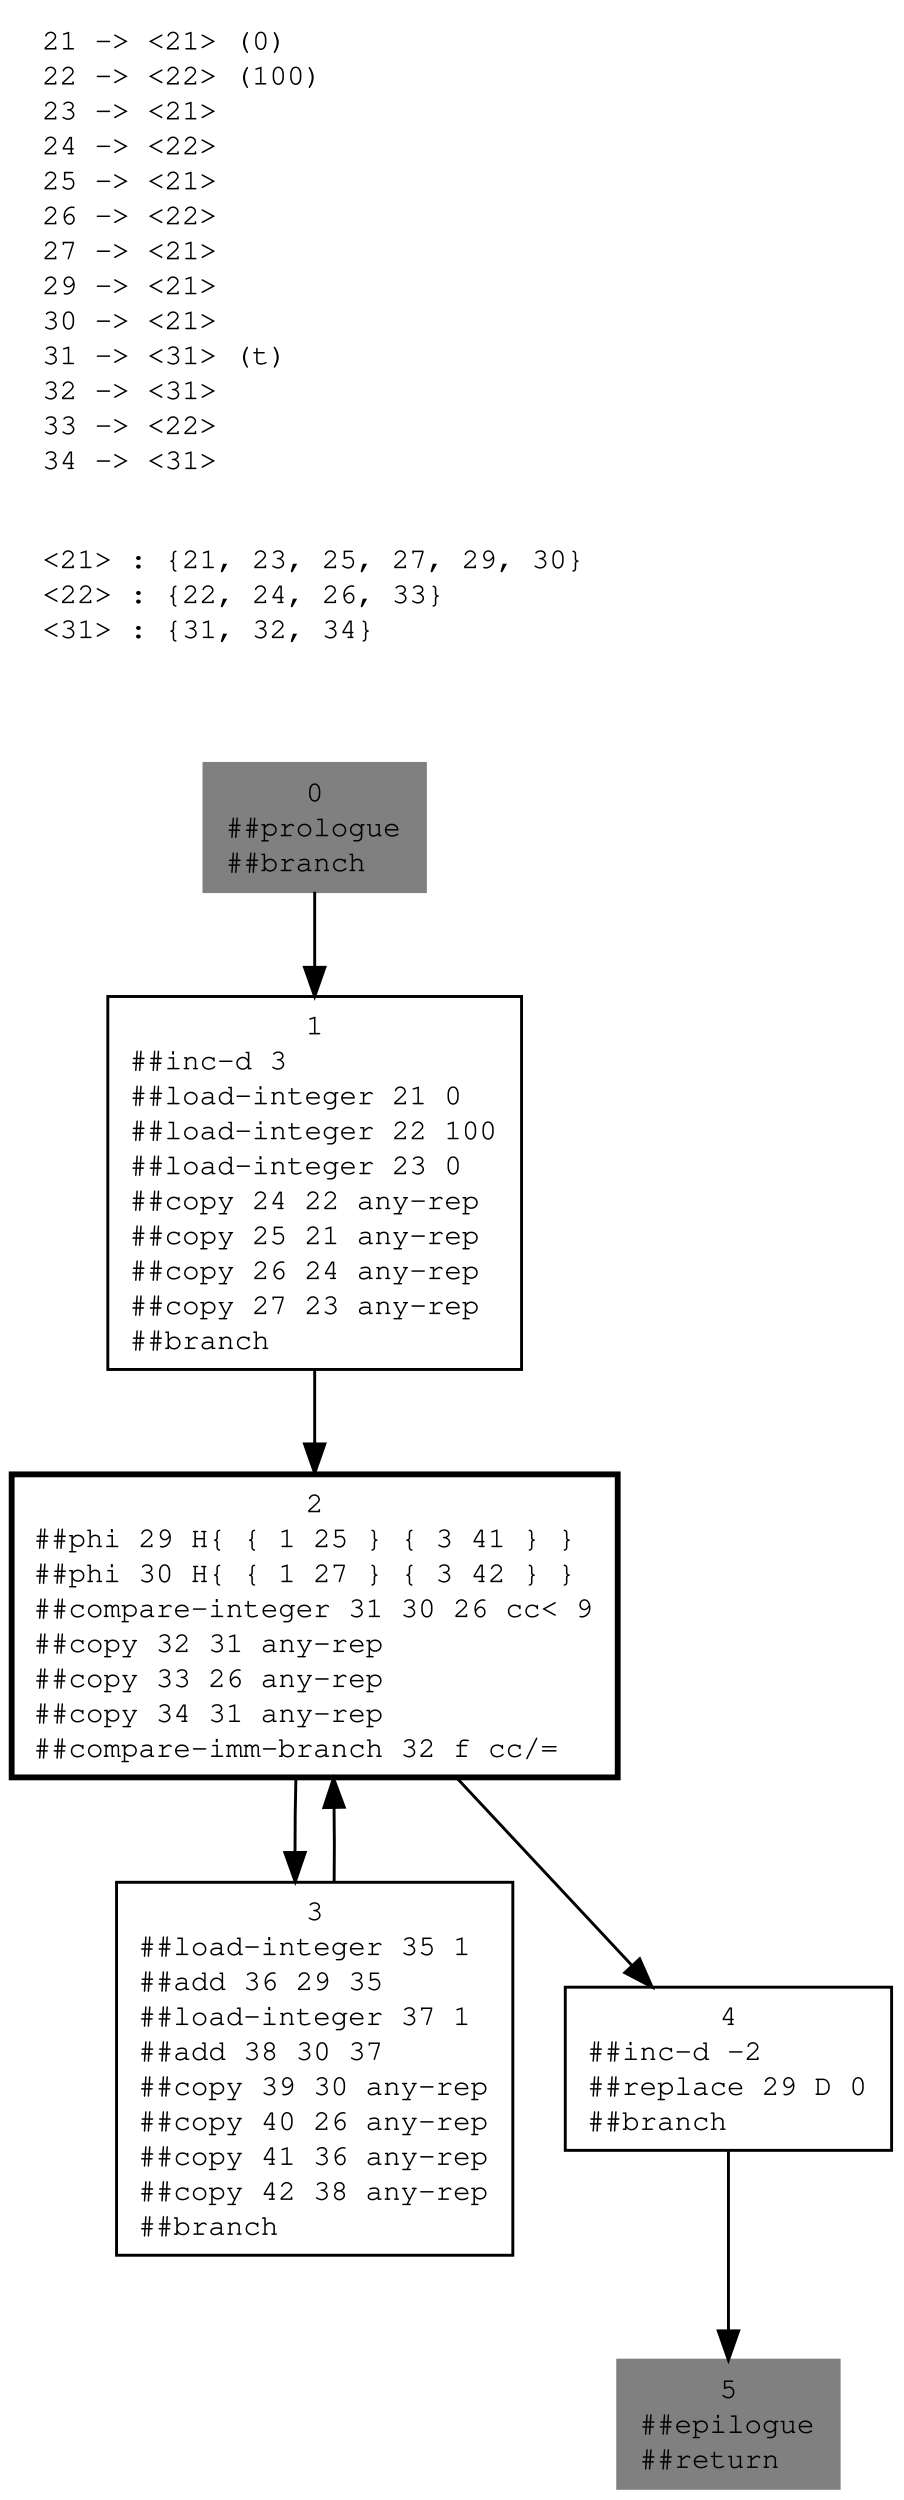
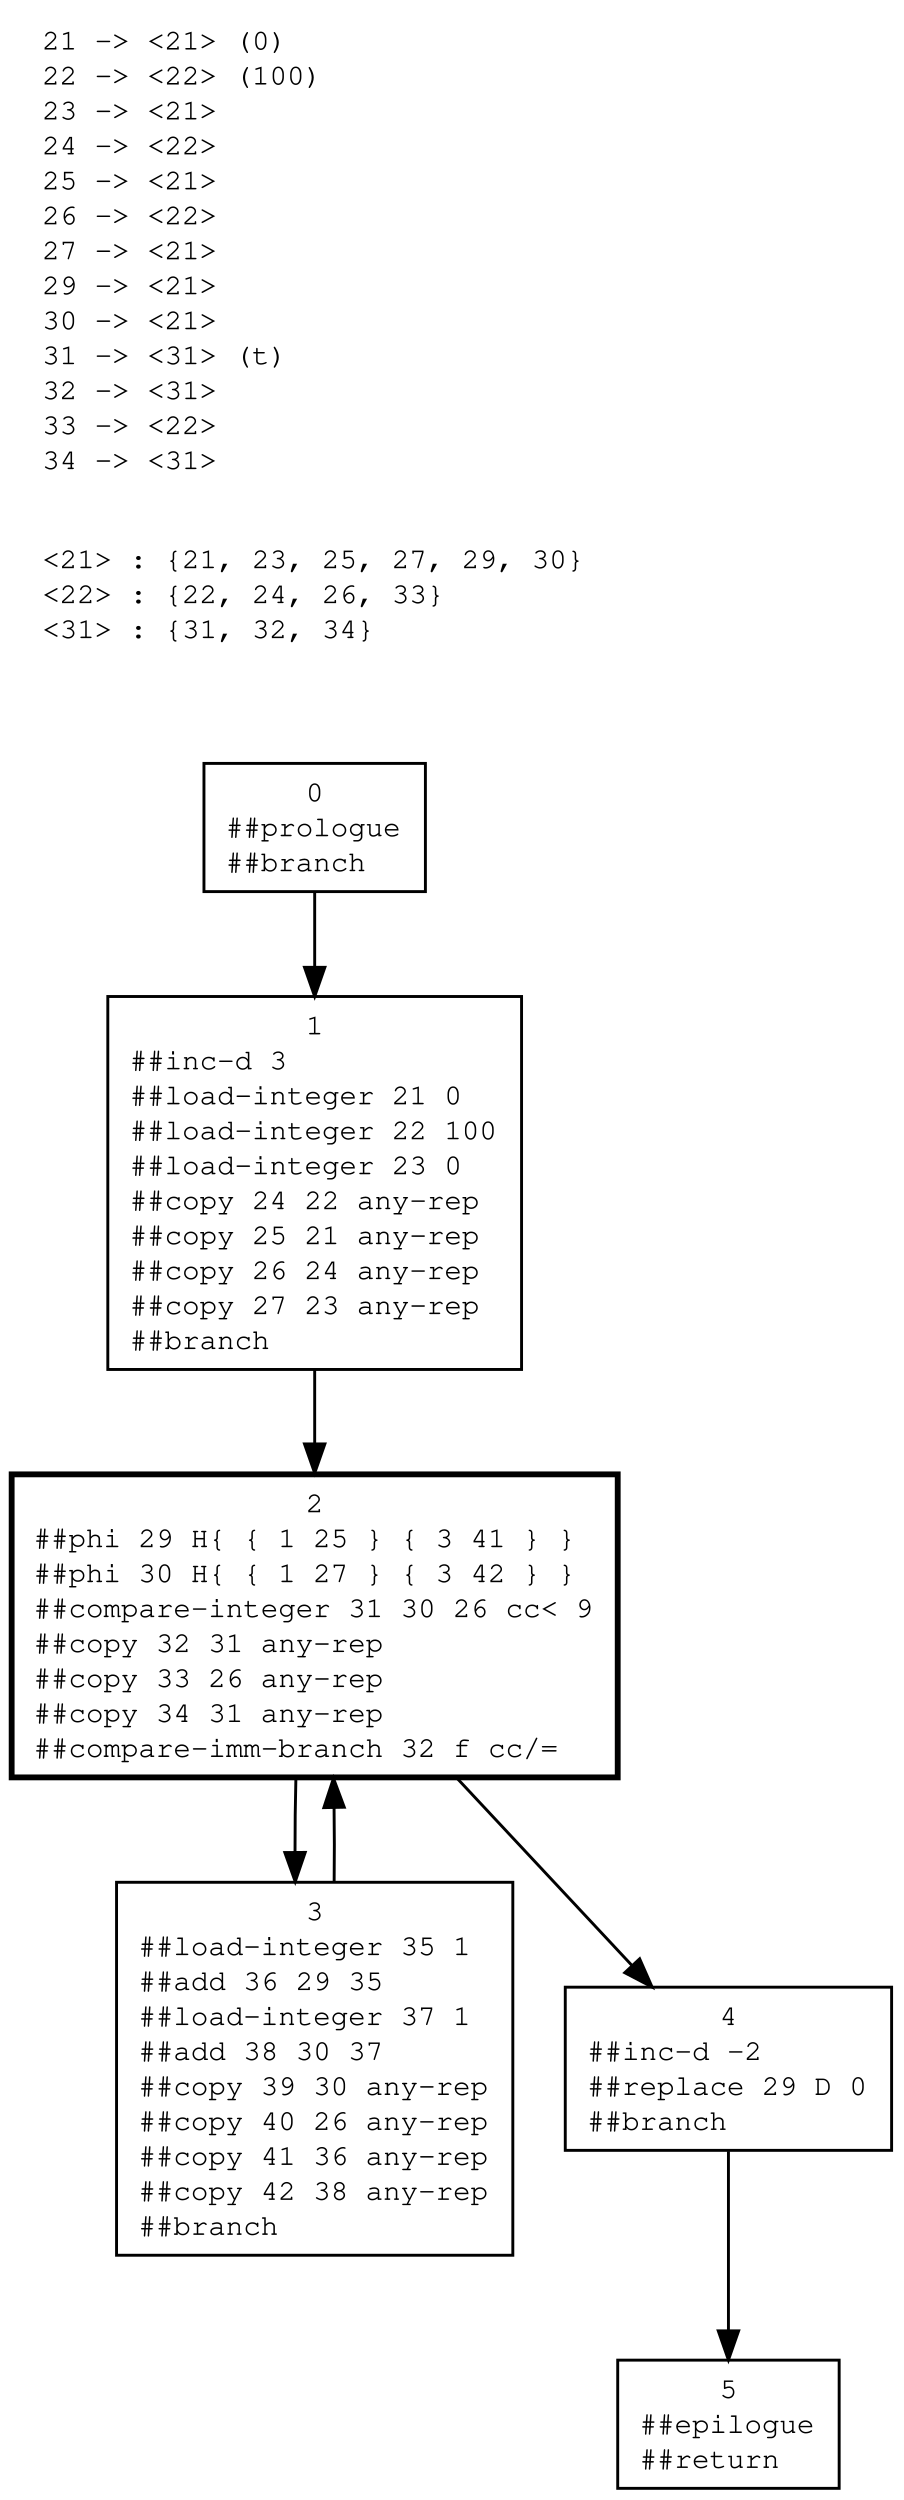
<svg xmlns="http://www.w3.org/2000/svg" width="310pt" height="858pt" viewBox="0.00 0.00 310.00 858.00">
  <g id="graph1" class="graph" transform="scale(1 1) rotate(0) translate(4 854)">
    <polygon fill="white" stroke="white" points="-4,5 -4,-854 307,-854 307,5 -4,5" />
    <g id="node1" class="node">
-       <polygon fill="grey" stroke="grey" points="142,-592 66,-592 66,-548 142,-548 142,-592" />
+       <polygon fill="none" stroke="black" points="142,-592 66,-592 66,-548 142,-548 142,-592" />
      <text text-anchor="middle" x="104" y="-579" font-family="Courier,monospace" font-size="10.00">0</text>
      <text text-anchor="start" x="73.5" y="-567" font-family="Courier,monospace" font-size="10.00">##prologue</text>
      <text text-anchor="start" x="73.5" y="-555" font-family="Courier,monospace" font-size="10.00">##branch</text>
    </g>
    <g id="node2" class="node">
      <polygon fill="none" stroke="black" points="175,-512 33,-512 33,-384 175,-384 175,-512" />
      <text text-anchor="middle" x="104" y="-499" font-family="Courier,monospace" font-size="10.00">1</text>
      <text text-anchor="start" x="40.5" y="-487" font-family="Courier,monospace" font-size="10.00">##inc-d 3</text>
      <text text-anchor="start" x="40.5" y="-475" font-family="Courier,monospace" font-size="10.00">##load-integer 21 0</text>
      <text text-anchor="start" x="40.5" y="-463" font-family="Courier,monospace" font-size="10.00">##load-integer 22 100</text>
      <text text-anchor="start" x="40.5" y="-451" font-family="Courier,monospace" font-size="10.00">##load-integer 23 0</text>
      <text text-anchor="start" x="40.5" y="-439" font-family="Courier,monospace" font-size="10.00">##copy 24 22 any-rep</text>
      <text text-anchor="start" x="40.5" y="-427" font-family="Courier,monospace" font-size="10.00">##copy 25 21 any-rep</text>
      <text text-anchor="start" x="40.5" y="-415" font-family="Courier,monospace" font-size="10.00">##copy 26 24 any-rep</text>
      <text text-anchor="start" x="40.5" y="-403" font-family="Courier,monospace" font-size="10.00">##copy 27 23 any-rep</text>
      <text text-anchor="start" x="40.5" y="-391" font-family="Courier,monospace" font-size="10.00">##branch</text>
    </g>
    <g id="edge1" class="edge">
      <path fill="none" stroke="black" d="M104,-547.907C104,-540.393 104,-531.528 104,-522.232" />
      <polygon fill="black" stroke="black" points="107.5,-522.02 104,-512.02 100.5,-522.02 107.5,-522.02" />
    </g>
    <g id="node3" class="node">
      <polygon fill="none" stroke="black" stroke-width="2" points="208,-348 5.91818e-14,-348 1.67505e-14,-244 208,-244 208,-348" />
      <text text-anchor="middle" x="104" y="-335" font-family="Courier,monospace" font-size="10.00">2</text>
      <text text-anchor="start" x="7.5" y="-323" font-family="Courier,monospace" font-size="10.00">##phi 29 H{ { 1 25 } { 3 41 } }</text>
      <text text-anchor="start" x="7.5" y="-311" font-family="Courier,monospace" font-size="10.00">##phi 30 H{ { 1 27 } { 3 42 } }</text>
      <text text-anchor="start" x="7.5" y="-299" font-family="Courier,monospace" font-size="10.00">##compare-integer 31 30 26 cc&lt; 9</text>
      <text text-anchor="start" x="7.5" y="-287" font-family="Courier,monospace" font-size="10.00">##copy 32 31 any-rep</text>
      <text text-anchor="start" x="7.5" y="-275" font-family="Courier,monospace" font-size="10.00">##copy 33 26 any-rep</text>
      <text text-anchor="start" x="7.5" y="-263" font-family="Courier,monospace" font-size="10.00">##copy 34 31 any-rep</text>
      <text text-anchor="start" x="7.5" y="-251" font-family="Courier,monospace" font-size="10.00">##compare-imm-branch 32 f cc/=</text>
    </g>
    <g id="edge2" class="edge">
      <path fill="none" stroke="black" d="M104,-383.979C104,-375.557 104,-366.935 104,-358.538" />
      <polygon fill="black" stroke="black" points="107.5,-358.438 104,-348.438 100.5,-358.438 107.5,-358.438" />
    </g>
    <g id="node4" class="node">
      <polygon fill="none" stroke="black" points="172,-208 36,-208 36,-80 172,-80 172,-208" />
      <text text-anchor="middle" x="104" y="-195" font-family="Courier,monospace" font-size="10.00">3</text>
      <text text-anchor="start" x="43.5" y="-183" font-family="Courier,monospace" font-size="10.00">##load-integer 35 1</text>
      <text text-anchor="start" x="43.5" y="-171" font-family="Courier,monospace" font-size="10.00">##add 36 29 35</text>
      <text text-anchor="start" x="43.5" y="-159" font-family="Courier,monospace" font-size="10.00">##load-integer 37 1</text>
      <text text-anchor="start" x="43.5" y="-147" font-family="Courier,monospace" font-size="10.00">##add 38 30 37</text>
      <text text-anchor="start" x="43.5" y="-135" font-family="Courier,monospace" font-size="10.00">##copy 39 30 any-rep</text>
      <text text-anchor="start" x="43.5" y="-123" font-family="Courier,monospace" font-size="10.00">##copy 40 26 any-rep</text>
      <text text-anchor="start" x="43.5" y="-111" font-family="Courier,monospace" font-size="10.00">##copy 41 36 any-rep</text>
      <text text-anchor="start" x="43.5" y="-99" font-family="Courier,monospace" font-size="10.00">##copy 42 38 any-rep</text>
      <text text-anchor="start" x="43.5" y="-87" font-family="Courier,monospace" font-size="10.00">##branch</text>
    </g>
    <g id="edge3" class="edge">
      <path fill="none" stroke="black" d="M97.55,-243.69C97.336,-235.481 97.236,-226.862 97.251,-218.273" />
      <polygon fill="black" stroke="black" points="100.752,-218.254 97.323,-208.229 93.752,-218.204 100.752,-218.254" />
    </g>
    <g id="node5" class="node">
      <polygon fill="none" stroke="black" points="302,-172 190,-172 190,-116 302,-116 302,-172" />
      <text text-anchor="middle" x="246" y="-159" font-family="Courier,monospace" font-size="10.00">4</text>
      <text text-anchor="start" x="197.5" y="-147" font-family="Courier,monospace" font-size="10.00">##inc-d -2</text>
      <text text-anchor="start" x="197.5" y="-135" font-family="Courier,monospace" font-size="10.00">##replace 29 D 0</text>
      <text text-anchor="start" x="197.5" y="-123" font-family="Courier,monospace" font-size="10.00">##branch</text>
    </g>
    <g id="edge4" class="edge">
      <path fill="none" stroke="black" d="M152.868,-243.69C172.699,-222.463 195.089,-198.496 212.945,-179.382" />
      <polygon fill="black" stroke="black" points="215.531,-181.742 219.8,-172.045 210.416,-176.963 215.531,-181.742" />
    </g>
    <g id="edge5" class="edge">
      <path fill="none" stroke="black" d="M110.678,-208.229C110.782,-216.636 110.774,-225.24 110.653,-233.615" />
      <polygon fill="black" stroke="black" points="107.152,-233.622 110.45,-243.69 114.151,-233.763 107.152,-233.622" />
    </g>
    <g id="node6" class="node">
-       <polygon fill="grey" stroke="grey" points="284,-44 208,-44 208,-1.42109e-14 284,-0 284,-44" />
+       <polygon fill="none" stroke="black" points="284,-44 208,-44 208,-1.42109e-14 284,-0 284,-44" />
      <text text-anchor="middle" x="246" y="-31" font-family="Courier,monospace" font-size="10.00">5</text>
      <text text-anchor="start" x="215.5" y="-19" font-family="Courier,monospace" font-size="10.00">##epilogue</text>
      <text text-anchor="start" x="215.5" y="-7" font-family="Courier,monospace" font-size="10.00">##return</text>
    </g>
    <g id="edge6" class="edge">
      <path fill="none" stroke="black" d="M246,-115.704C246,-97.293 246,-73.237 246,-54.11" />
      <polygon fill="black" stroke="black" points="249.5,-54.058 246,-44.058 242.5,-54.058 249.5,-54.058" />
    </g>
    <g id="node7" class="node">
      <text text-anchor="start" x="10.5" y="-837" font-family="Courier,monospace" font-size="10.00">21 -&gt; &lt;21&gt; (0)</text>
      <text text-anchor="start" x="10.5" y="-825" font-family="Courier,monospace" font-size="10.00">22 -&gt; &lt;22&gt; (100)</text>
      <text text-anchor="start" x="10.5" y="-813" font-family="Courier,monospace" font-size="10.00">23 -&gt; &lt;21&gt;</text>
      <text text-anchor="start" x="10.5" y="-801" font-family="Courier,monospace" font-size="10.00">24 -&gt; &lt;22&gt;</text>
      <text text-anchor="start" x="10.5" y="-789" font-family="Courier,monospace" font-size="10.00">25 -&gt; &lt;21&gt;</text>
      <text text-anchor="start" x="10.5" y="-777" font-family="Courier,monospace" font-size="10.00">26 -&gt; &lt;22&gt;</text>
      <text text-anchor="start" x="10.5" y="-765" font-family="Courier,monospace" font-size="10.00">27 -&gt; &lt;21&gt;</text>
      <text text-anchor="start" x="10.5" y="-753" font-family="Courier,monospace" font-size="10.00">29 -&gt; &lt;21&gt;</text>
      <text text-anchor="start" x="10.5" y="-741" font-family="Courier,monospace" font-size="10.00">30 -&gt; &lt;21&gt;</text>
      <text text-anchor="start" x="10.5" y="-729" font-family="Courier,monospace" font-size="10.00">31 -&gt; &lt;31&gt; (t)</text>
      <text text-anchor="start" x="10.5" y="-717" font-family="Courier,monospace" font-size="10.00">32 -&gt; &lt;31&gt;</text>
      <text text-anchor="start" x="10.5" y="-705" font-family="Courier,monospace" font-size="10.00">33 -&gt; &lt;22&gt;</text>
      <text text-anchor="start" x="10.5" y="-693" font-family="Courier,monospace" font-size="10.00">34 -&gt; &lt;31&gt;</text>
      <text text-anchor="start" x="10.5" y="-659" font-family="Courier,monospace" font-size="10.00">&lt;21&gt; : {21, 23, 25, 27, 29, 30}</text>
      <text text-anchor="start" x="10.5" y="-647" font-family="Courier,monospace" font-size="10.00">&lt;22&gt; : {22, 24, 26, 33}</text>
      <text text-anchor="start" x="10.5" y="-635" font-family="Courier,monospace" font-size="10.00">&lt;31&gt; : {31, 32, 34}</text>
    </g>
  </g>
</svg>
